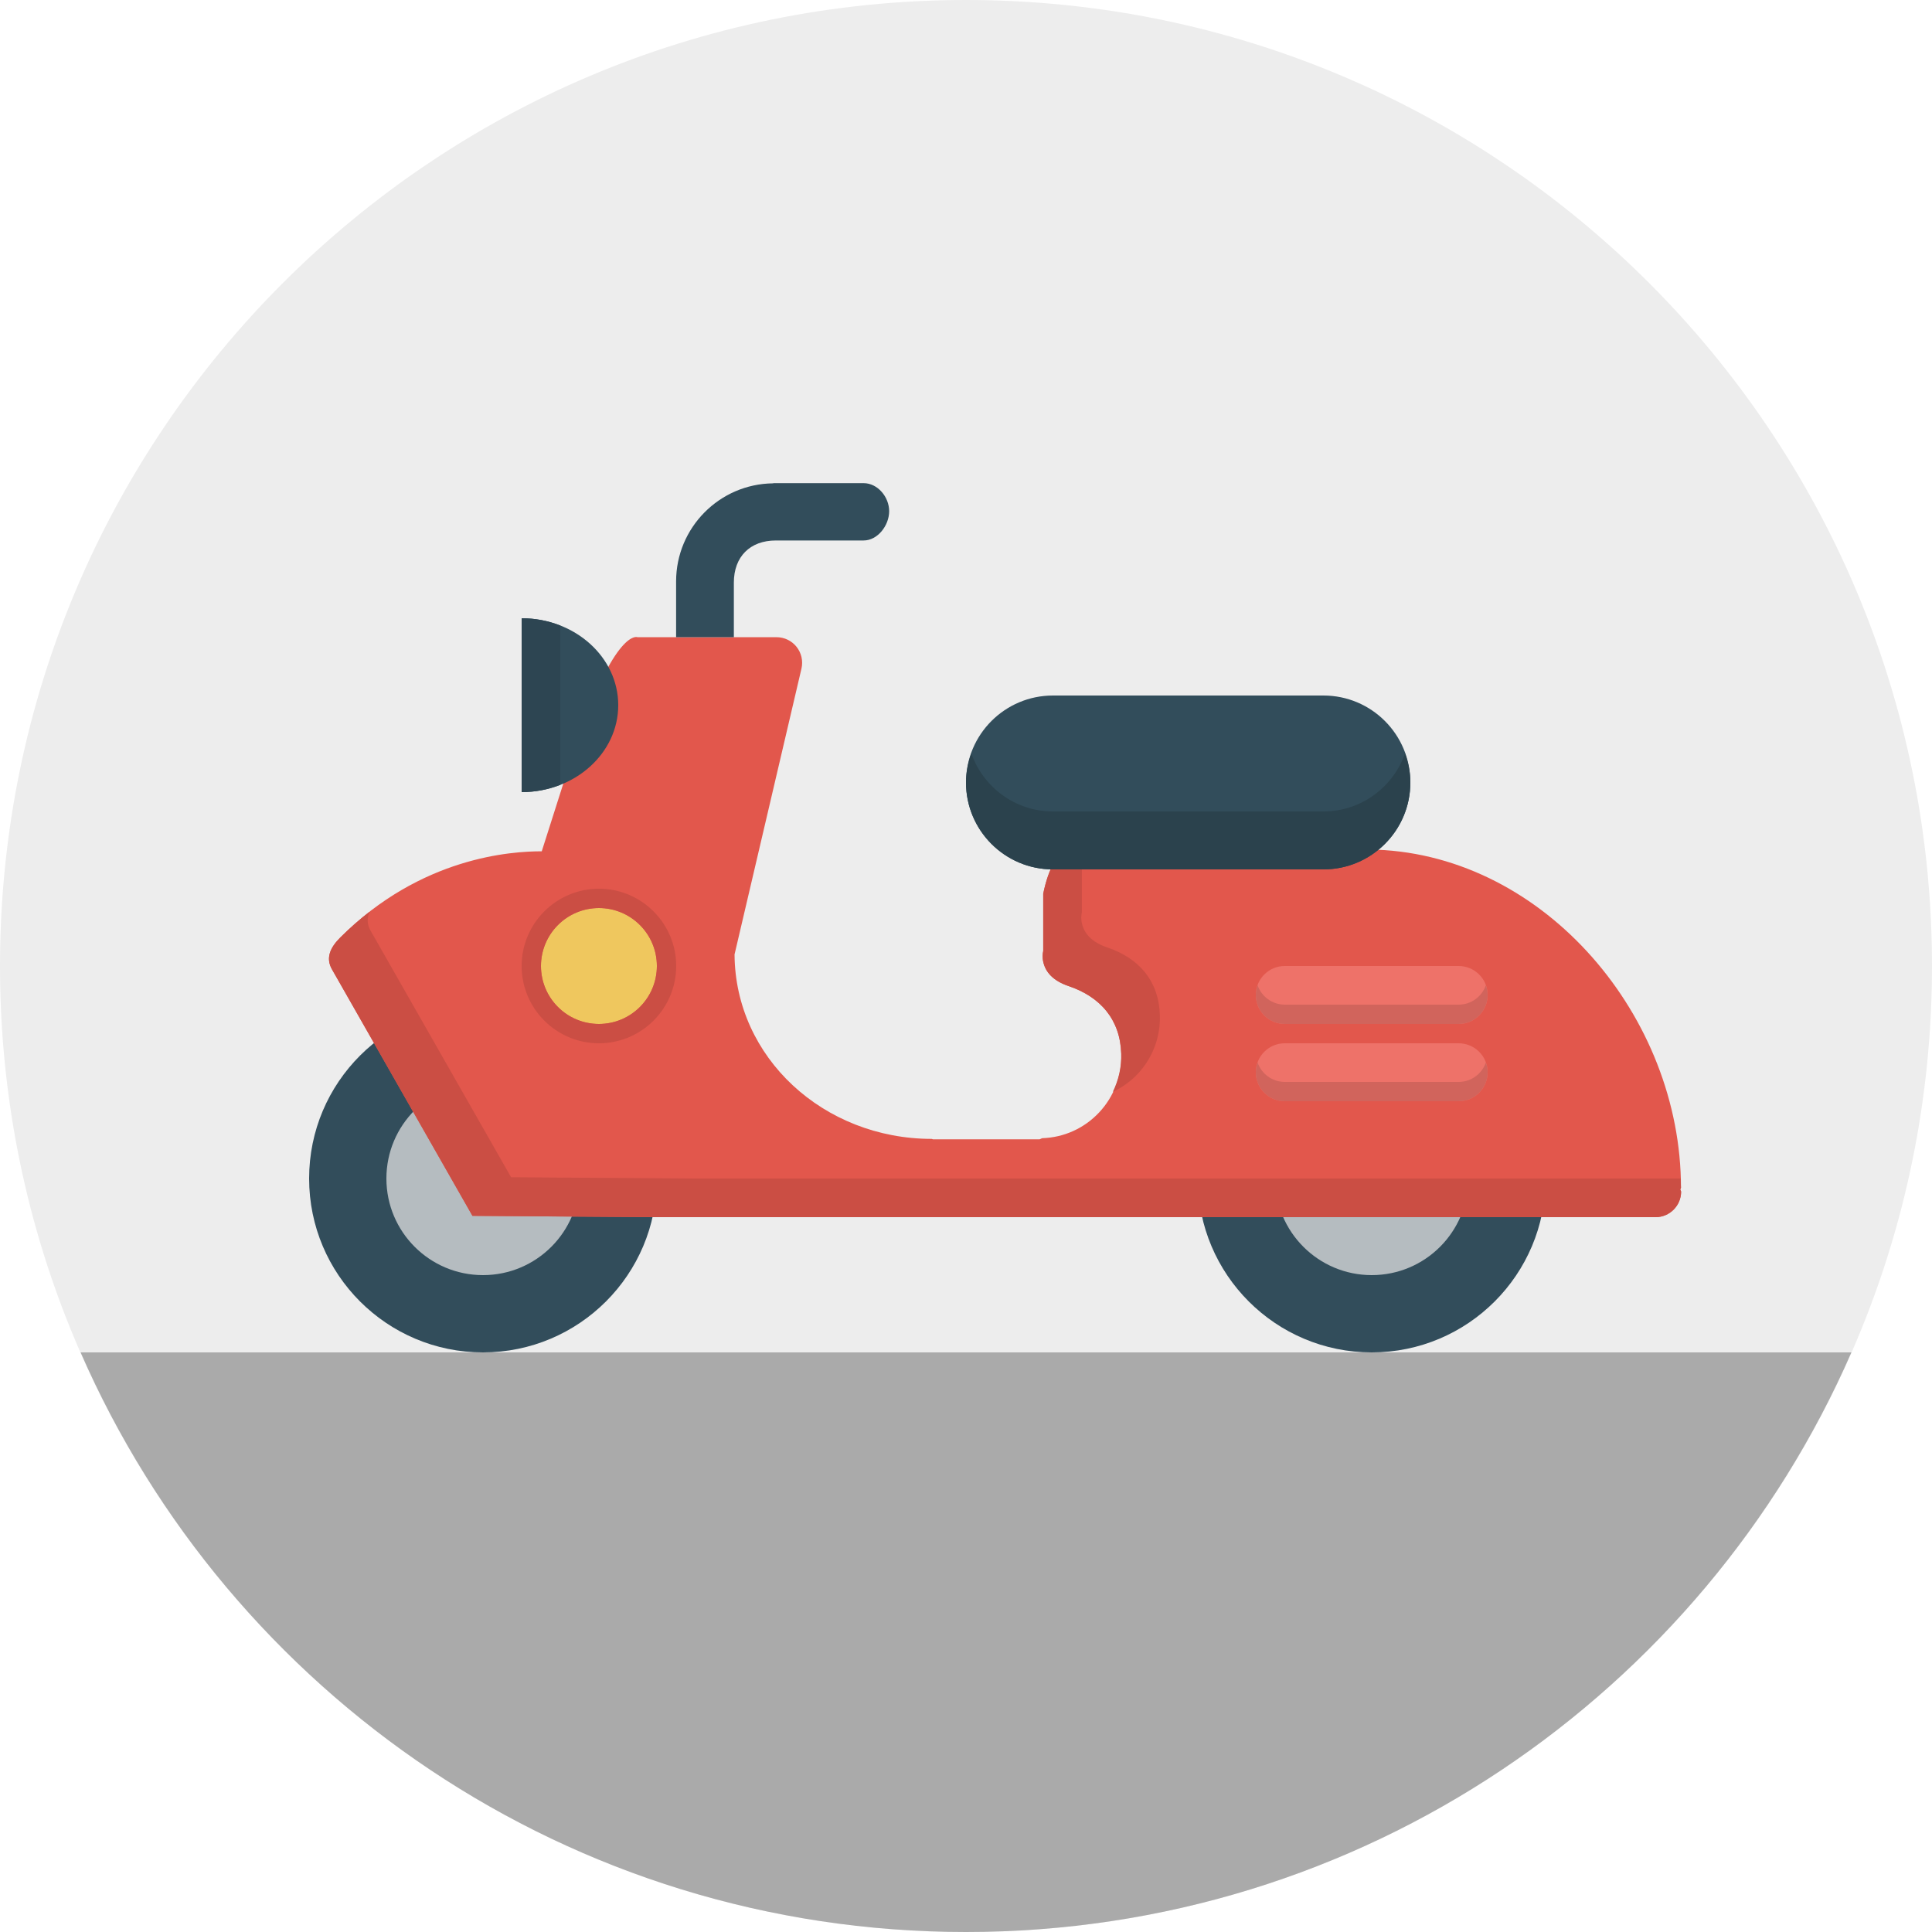
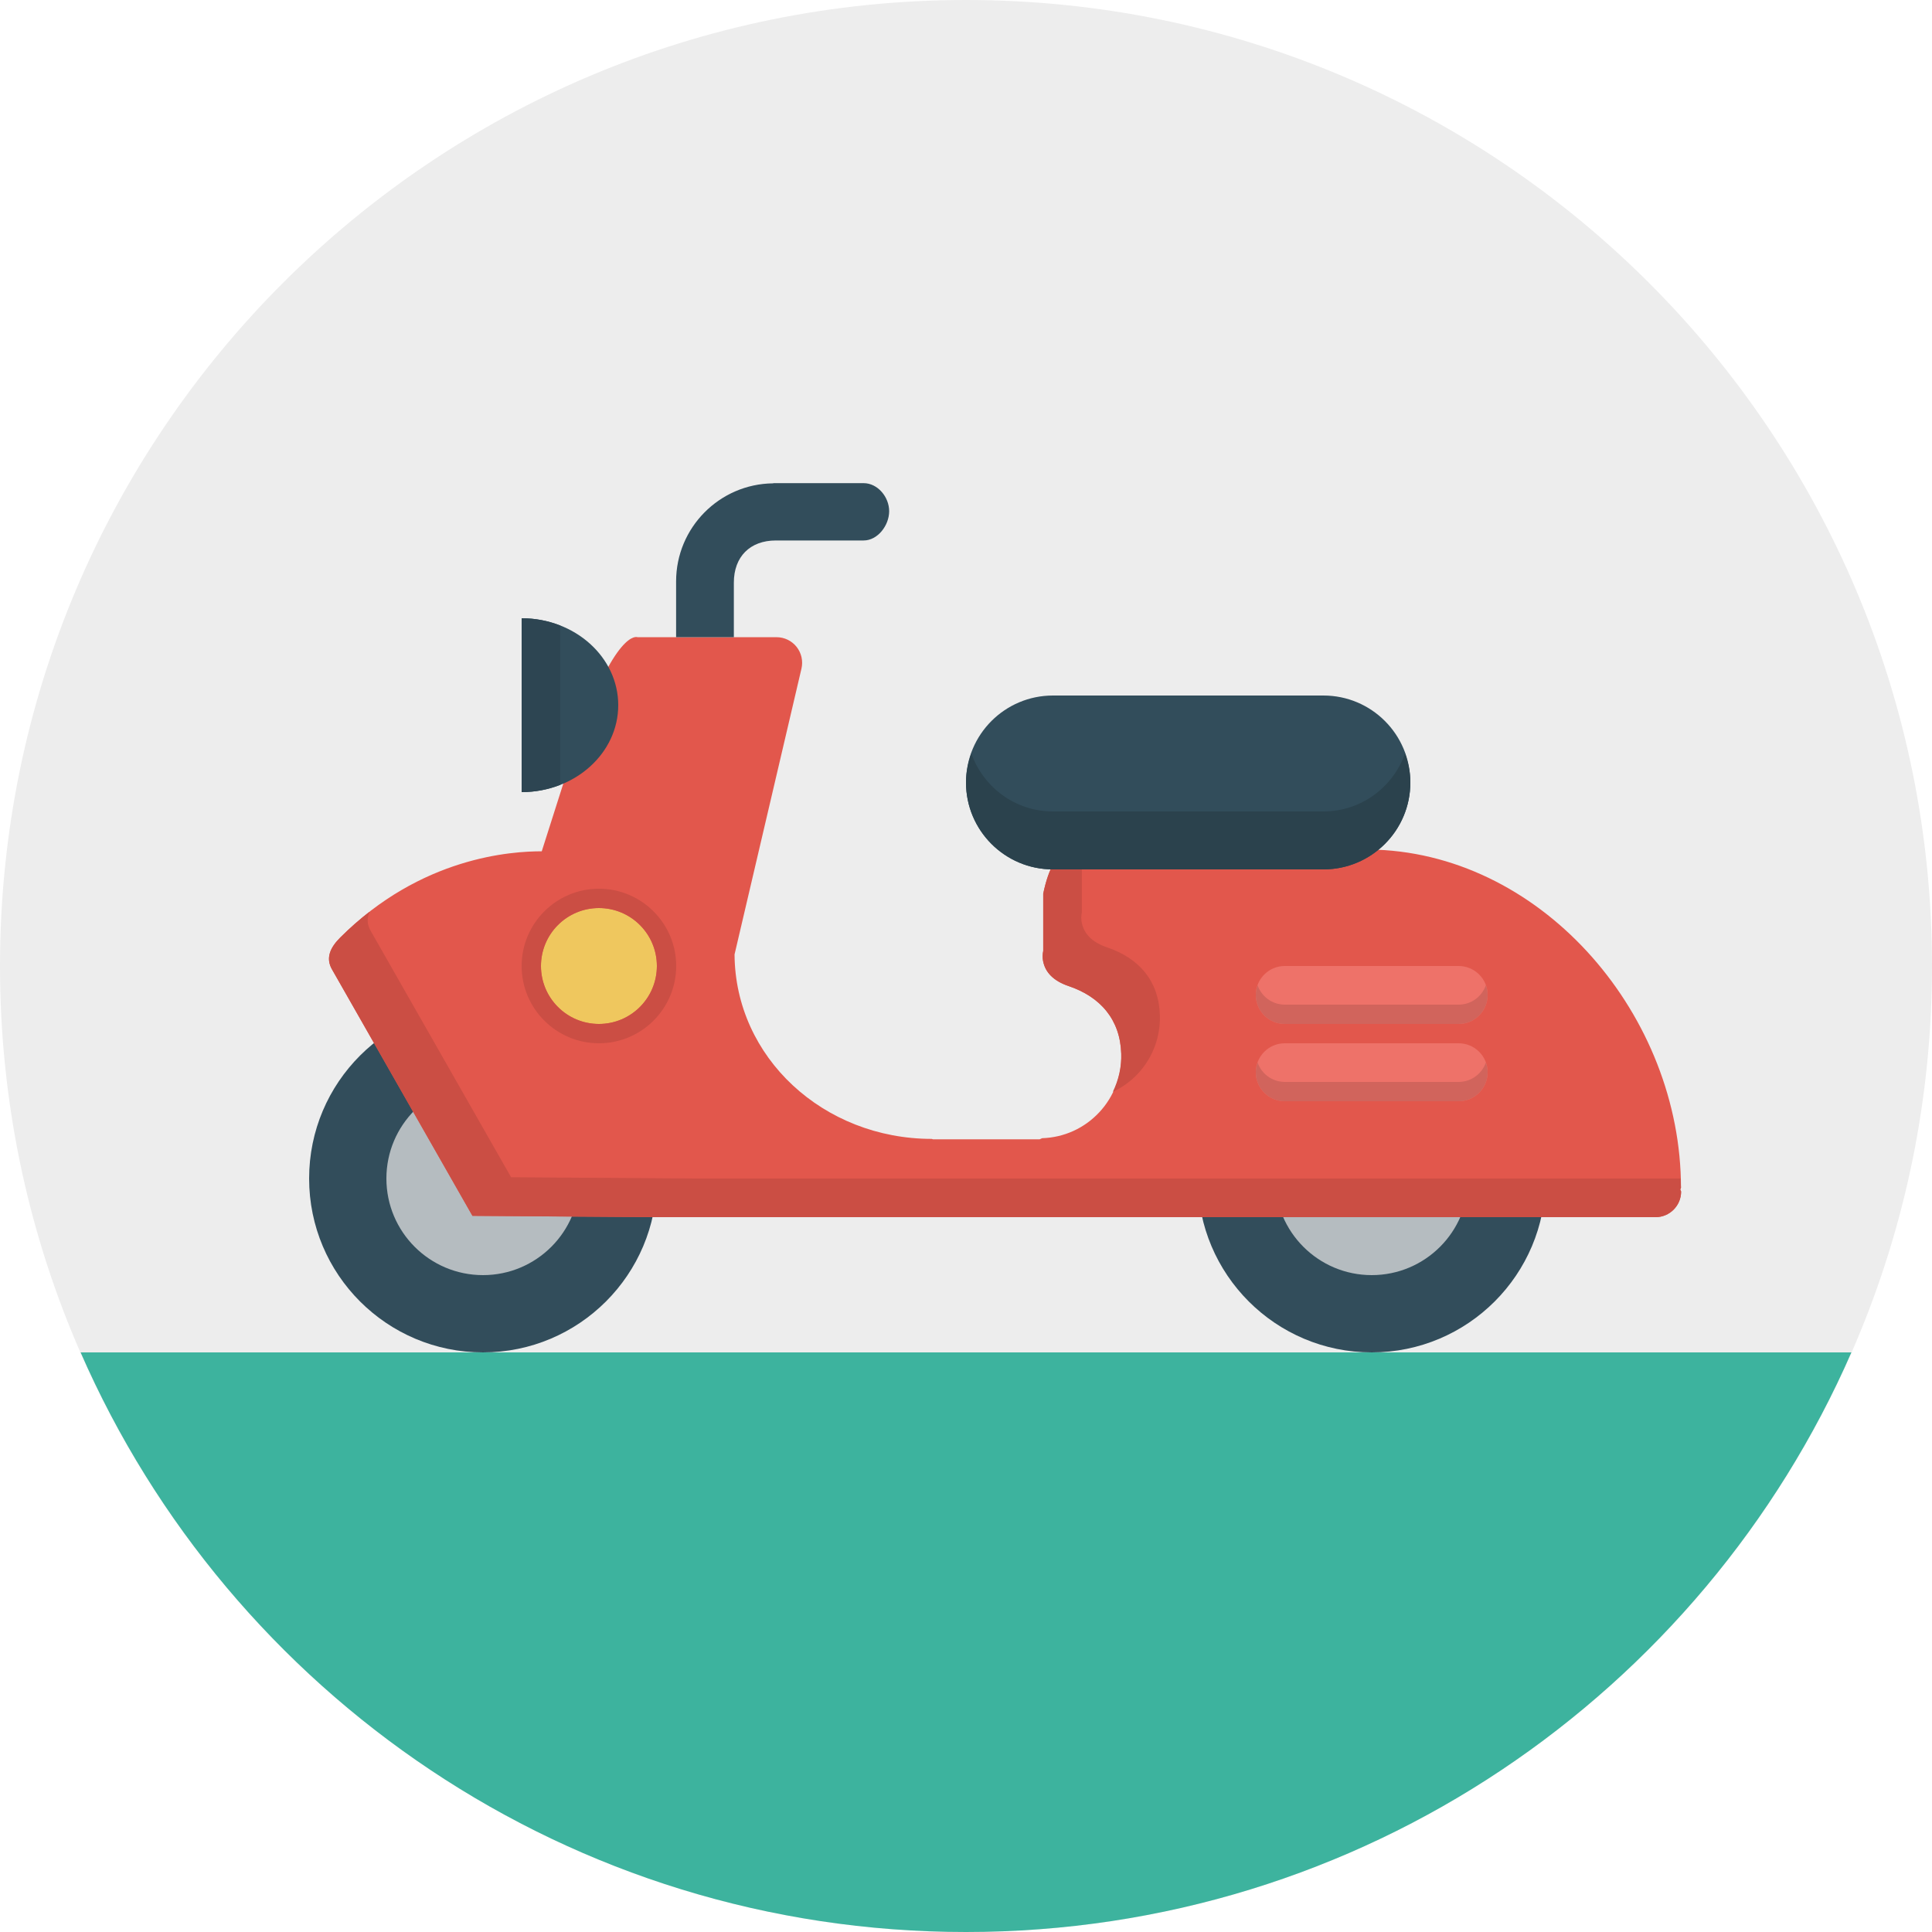
<svg xmlns="http://www.w3.org/2000/svg" width="100" height="100" viewBox="0 0 100 100" fill="none">
  <g id="vespa">
    <path id="Vector" d="M50 0C77.614 0 100 22.386 100 50C100 77.614 77.614 100 50 100C22.386 100 0 77.614 0 50C0 22.386 22.386 0 50 0Z" fill="#EDEDED" />
    <path id="Vector_2" d="M71 52C66.029 52 62 56.029 62 61C62 65.971 66.029 70 71 70C75.971 70 80 65.971 80 61C80 56.029 75.971 52 71 52ZM25 52C20.029 52 16 56.029 16 61C16 65.971 20.029 70 25 70C29.971 70 34 65.971 34 61C34 56.029 29.971 52 25 52Z" fill="#324D5B" />
    <path id="Vector_3" d="M71 56C68.238 56 66 58.238 66 61C66 63.762 68.238 66 71 66C73.762 66 76 63.762 76 61C76 58.238 73.762 56 71 56ZM25 56C22.238 56 20 58.238 20 61C20 63.762 22.238 66 25 66C27.762 66 30 63.762 30 61C30 58.238 27.762 56 25 56Z" fill="#B5BCC0" />
-     <path id="iconoclash fill" d="M86.97 61.564L87.007 61.476C87.007 52.632 79.99 44.322 71.259 43.98C66.182 43.98 55.736 43.979 55.736 43.979C55.736 43.979 54.58 43.465 53.997 46.256V49.216C53.96 49.392 53.958 49.573 53.989 49.74C54.102 50.341 54.544 50.776 55.301 51.035C56.959 51.591 57.984 52.775 58.035 54.543C58.071 55.673 57.663 56.757 56.89 57.581C56.115 58.405 55.069 58.877 53.94 58.913L53.813 58.97H48.283L48.234 58.949C42.621 58.949 38.053 54.737 38.02 49.402L41.484 34.606C41.575 34.212 41.482 33.797 41.231 33.481C40.98 33.165 40.598 32.981 40.195 32.981H32.995C32.995 32.981 31.846 32.471 29.746 38.71L28.041 44.063C26.501 44.063 21.8 44.339 17.607 48.53C17.107 49.031 16.833 49.577 17.192 50.188L24.454 62.931L33.833 63H85.692C86.423 63 87.014 62.404 87.014 61.673L86.97 61.564V61.564Z" fill="#E2574C" />
+     <path id="foo" d="M86.97 61.564L87.007 61.476C87.007 52.632 79.99 44.322 71.259 43.98C66.182 43.98 55.736 43.979 55.736 43.979C55.736 43.979 54.58 43.465 53.997 46.256V49.216C53.96 49.392 53.958 49.573 53.989 49.74C54.102 50.341 54.544 50.776 55.301 51.035C56.959 51.591 57.984 52.775 58.035 54.543C58.071 55.673 57.663 56.757 56.89 57.581C56.115 58.405 55.069 58.877 53.94 58.913L53.813 58.97H48.283L48.234 58.949C42.621 58.949 38.053 54.737 38.02 49.402L41.484 34.606C41.575 34.212 41.482 33.797 41.231 33.481C40.98 33.165 40.598 32.981 40.195 32.981H32.995C32.995 32.981 31.846 32.471 29.746 38.71L28.041 44.063C26.501 44.063 21.8 44.339 17.607 48.53C17.107 49.031 16.833 49.577 17.192 50.188L24.454 62.931L33.833 63H85.692C86.423 63 87.014 62.404 87.014 61.673L86.97 61.564V61.564Z" fill="#E2574C" />
    <path id="Vector_4" d="M66.5 53H75.5C76.328 53 77 52.328 77 51.5C77 50.672 76.328 50 75.5 50H66.5C65.672 50 65 50.672 65 51.5C65 52.328 65.672 53 66.5 53ZM75.5 54H66.5C65.672 54 65 54.672 65 55.5C65 56.328 65.672 57 66.5 57H75.5C76.328 57 77 56.328 77 55.5C77 54.672 76.328 54 75.5 54Z" fill="#EE7269" />
    <path id="Vector_5" d="M37.984 32.982V30.156C37.984 28.816 38.822 27.975 40.157 27.975H44.7C45.431 27.975 46.023 27.194 46.023 26.46C46.023 25.726 45.431 25.008 44.7 25.008H40.038L40.012 25.018C37.243 25.047 34.995 27.307 34.995 30.093V32.982H37.984V32.982ZM27 32C29.762 32 32 34.015 32 36.5C32 38.985 29.762 41 27 41V32Z" fill="#324D5B" />
    <path id="Vector_6" d="M31 47C32.657 47 34 48.344 34 50C34 51.657 32.657 53 31 53C29.343 53 28 51.657 28 50C28 48.344 29.343 47 31 47Z" fill="#EFC75E" />
-     <path id="iconoclash transform color background-color fill_2" d="M95.828 70H4.172C11.889 87.656 29.499 100 50 100C70.501 100 88.111 87.656 95.828 70Z" fill="#AAAAAA" />
+     <path id="iconoclash fill" d="M95.828 70H4.172C11.889 87.656 29.499 100 50 100C70.501 100 88.111 87.656 95.828 70Z" fill="#3DB39E" />
    <g id="Group">
      <path id="Vector_7" d="M55.301 51.036C56.959 51.592 57.984 52.776 58.035 54.544C58.057 55.237 57.894 55.904 57.6 56.514C58.078 56.289 58.517 55.98 58.89 55.582C59.662 54.758 60.071 53.674 60.035 52.544C59.983 50.776 58.959 49.592 57.301 49.036C56.543 48.777 56.102 48.342 55.989 47.741C55.958 47.574 55.96 47.392 55.997 47.217V44.257L56.063 43.98H55.736C55.736 43.98 54.58 43.466 53.997 46.257V49.217C53.96 49.393 53.958 49.574 53.989 49.741C54.102 50.342 54.543 50.777 55.301 51.036V51.036ZM87.007 61.477L86.984 61H35.833L26.454 60.934L19.192 48.19C18.984 47.836 18.993 47.504 19.13 47.19C18.619 47.586 18.109 48.029 17.607 48.532C17.107 49.033 16.833 49.579 17.192 50.19L24.454 62.933L33.833 63H85.692C86.423 63 87.014 62.404 87.014 61.673L86.97 61.565L87.007 61.477V61.477Z" fill="#CB4E44" />
    </g>
    <path id="Vector_8" d="M54.5 36H68.5C70.985 36 73 38.015 73 40.5C73 42.985 70.985 45 68.5 45H54.5C52.015 45 50 42.985 50 40.5C50 38.015 52.015 36 54.5 36Z" fill="#324D5B" />
    <g id="Group_2">
      <path id="Vector_9" d="M75.5 56H66.5C65.848 56 65.299 55.581 65.092 55C65.036 55.157 65 55.324 65 55.5C65 56.328 65.672 57 66.5 57H75.5C76.328 57 77 56.328 77 55.5C77 55.324 76.964 55.157 76.908 55C76.701 55.581 76.152 56 75.5 56ZM75.5 52H66.5C65.848 52 65.299 51.581 65.092 51C65.036 51.157 65 51.324 65 51.5C65 52.328 65.672 53 66.5 53H75.5C76.328 53 77 52.328 77 51.5C77 51.324 76.964 51.157 76.908 51C76.701 51.581 76.152 52 75.5 52Z" fill="#D1645C" />
    </g>
    <path id="Vector_10" d="M29 32.38C28.387 32.138 27.712 32 27 32V41C27.712 41 28.387 40.862 29 40.62V32.38V32.38Z" fill="#2D4552" />
    <path id="Vector_11" d="M31 47C32.657 47 34 48.344 34 50C34 51.657 32.657 53 31 53C29.343 53 28 51.657 28 50C28 48.344 29.343 47 31 47ZM31 46C28.794 46 27 47.794 27 50C27 52.206 28.794 54 31 54C33.206 54 35 52.206 35 50C35 47.794 33.206 46 31 46Z" fill="#CB4E44" />
    <path id="Vector_12" d="M68.5 42H54.5C52.543 42 50.896 40.744 50.275 39C50.108 39.471 50 39.971 50 40.5C50 42.985 52.015 45 54.5 45H68.5C70.985 45 73 42.985 73 40.5C73 39.971 72.892 39.471 72.725 39C72.104 40.744 70.457 42 68.5 42Z" fill="#2B424D" />
  </g>
</svg>
